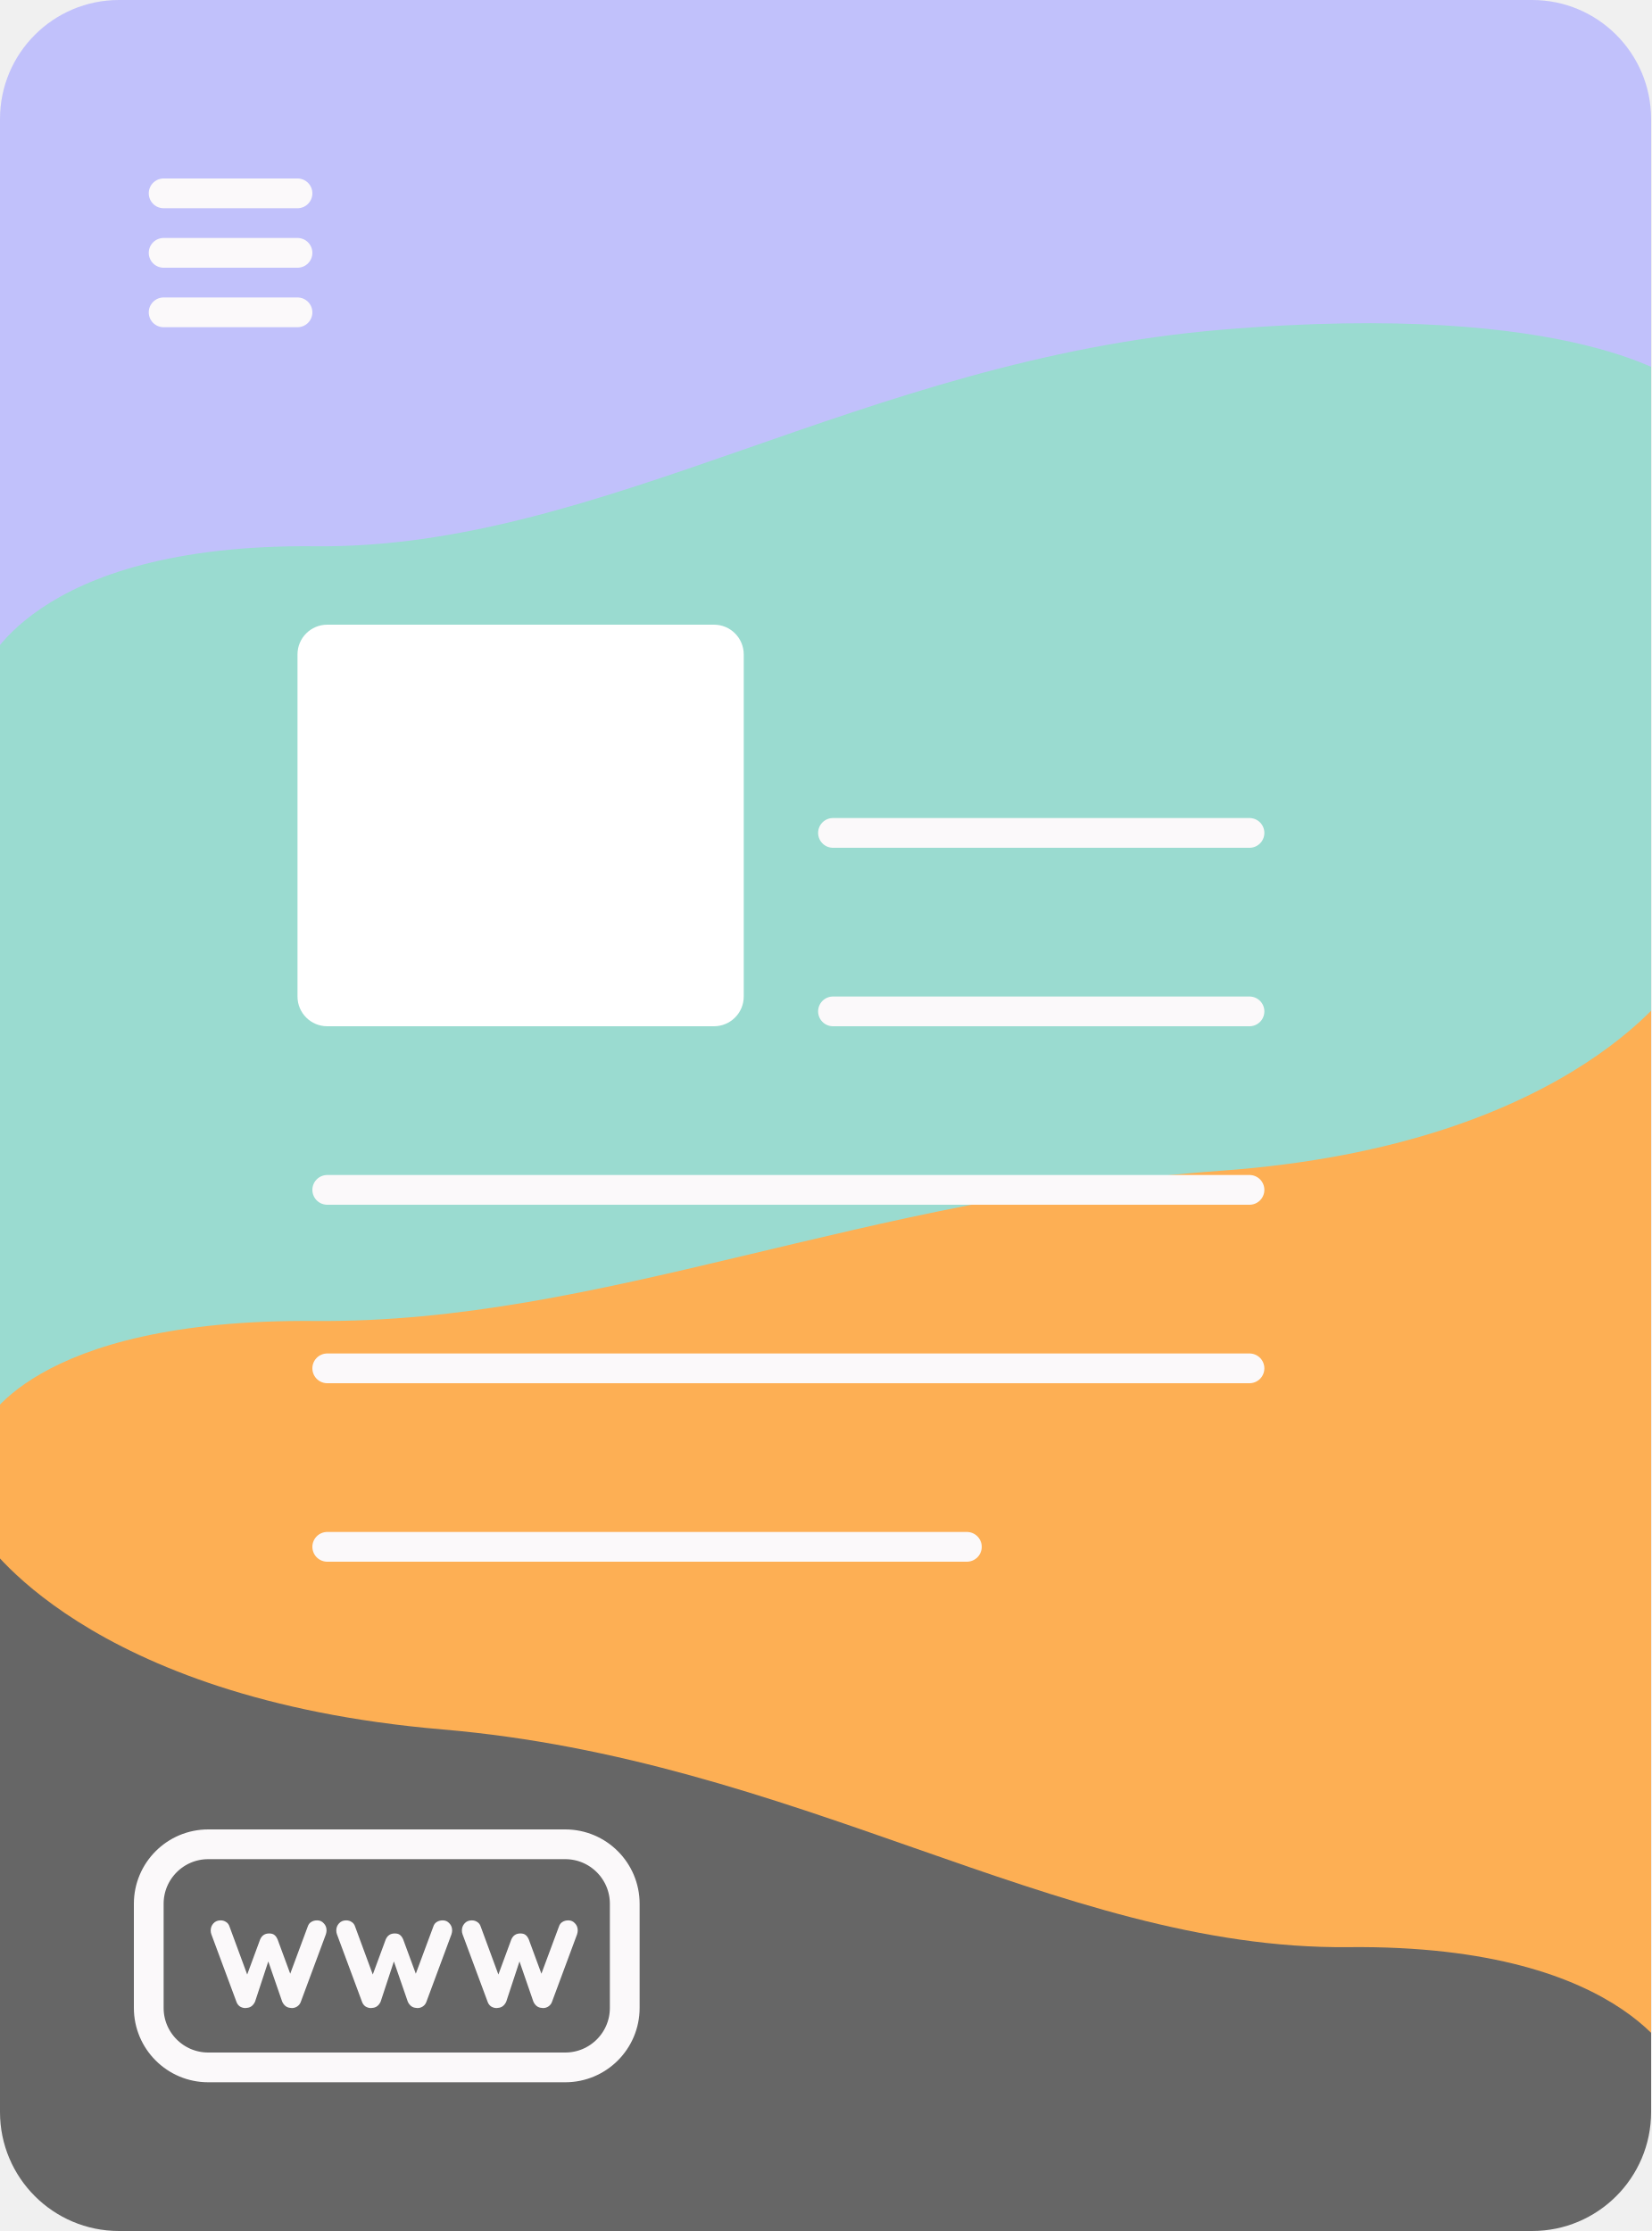
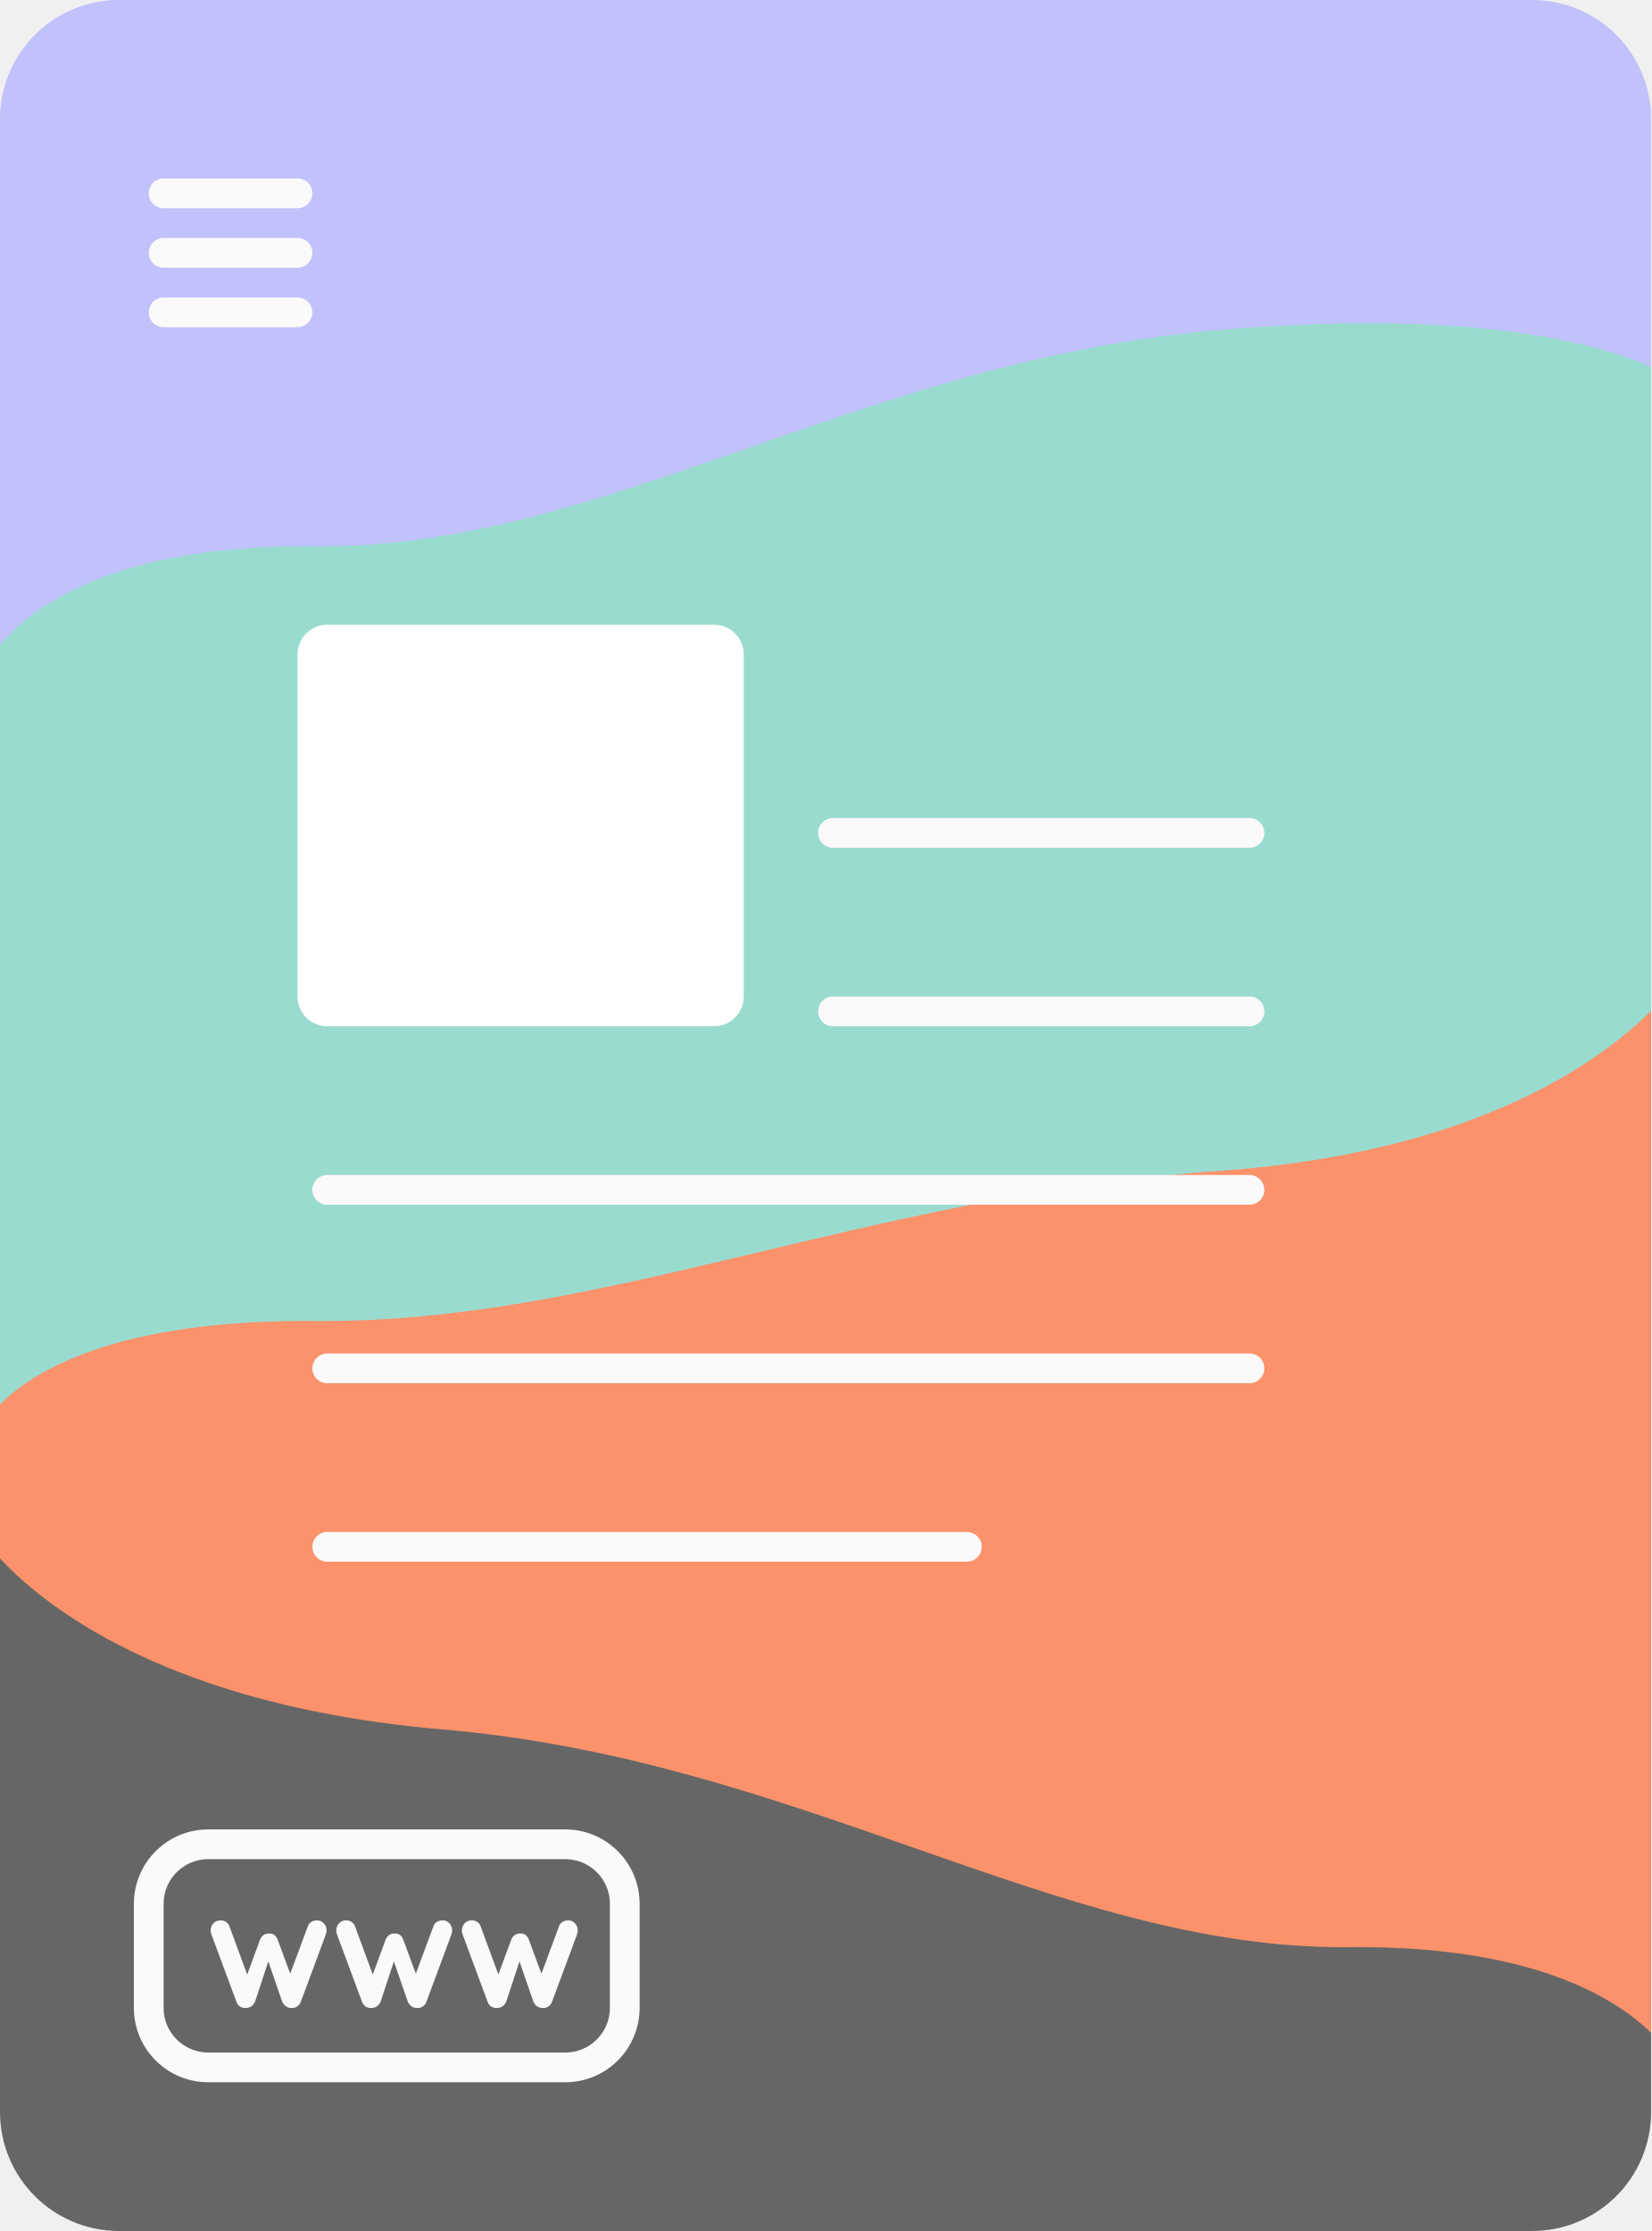
<svg xmlns="http://www.w3.org/2000/svg" width="111" height="150" viewBox="0 0 111 150" fill="none">
  <mask id="mask0" mask-type="alpha" maskUnits="userSpaceOnUse" x="0" y="0" width="111" height="150">
    <rect width="111" height="150" rx="8" fill="#C4C4C4" />
  </mask>
  <g mask="url(#mask0)">
    <path d="M-1.16 98.856C-1.16 98.856 20.945 91.174 56.005 91.174C91.065 91.174 113.002 81.848 113.002 81.848V154.037H-1.16V98.856Z" fill="#666666" />
-     <path fill-rule="evenodd" clip-rule="evenodd" d="M-1.195 82.465C-1.18 82.423 1.915 73.752 21.17 73.947C31.02 74.047 40.382 70.772 50.399 67.269C60.01 63.907 70.224 60.335 82.049 59.331C106.199 57.28 113.01 62.947 113.01 62.947V54.113L113.01 54.113L113.01 139.445C113.01 139.445 109.946 130.72 90.644 130.915C80.794 131.015 71.432 127.736 61.415 124.229C51.804 120.863 41.59 117.286 29.765 116.28C5.615 114.226 -1.195 103.306 -1.195 103.306L-1.195 82.465Z" fill="#FDAF54" />
+     <path fill-rule="evenodd" clip-rule="evenodd" d="M-1.195 82.465C-1.18 82.423 1.915 73.752 21.17 73.947C31.02 74.047 40.382 70.772 50.399 67.269C60.01 63.907 70.224 60.335 82.049 59.331C106.199 57.28 113.01 62.947 113.01 62.947V54.113L113.01 54.113L113.01 139.445C113.01 139.445 109.946 130.72 90.644 130.915C80.794 131.015 71.432 127.736 61.415 124.229C51.804 120.863 41.59 117.286 29.765 116.28C5.615 114.226 -1.195 103.306 -1.195 103.306L-1.195 82.465Z" fill="#FB926B" />
    <path d="M113.001 12.443H96.026L-1.161 8.475V95.996C-1.161 95.996 1.901 88.65 21.196 88.815C40.491 88.979 57.912 80.445 82.053 78.716C106.193 76.987 113.001 65.569 113.001 65.569L113.001 12.443Z" fill="#9ADBD0" />
    <path d="M113.001 -4.622H96.026H-1.161V45.208C-1.161 45.208 1.901 36.532 21.196 36.727C40.491 36.921 57.912 24.217 82.053 22.175C106.193 20.133 113.001 25.775 113.001 25.775L113.001 -4.622Z" fill="#C1C1FB" />
    <line x1="56" y1="56" x2="84" y2="56" stroke="#FBF9FA" stroke-width="2" stroke-linecap="round" />
    <line x1="11" y1="13" x2="20" y2="13" stroke="#FBF9FA" stroke-width="2" stroke-linecap="round" />
    <line x1="11" y1="17" x2="20" y2="17" stroke="#FBF9FA" stroke-width="2" stroke-linecap="round" />
    <line x1="11" y1="21" x2="20" y2="21" stroke="#FBF9FA" stroke-width="2" stroke-linecap="round" />
    <line x1="56" y1="68" x2="84" y2="68" stroke="#FBF9FA" stroke-width="2" stroke-linecap="round" />
    <line x1="22" y1="80" x2="84" y2="80" stroke="#FBF9FA" stroke-width="2" stroke-linecap="round" />
    <line x1="22" y1="92" x2="84" y2="92" stroke="#FBF9FA" stroke-width="2" stroke-linecap="round" />
    <line x1="22" y1="104" x2="65" y2="104" stroke="#FBF9FA" stroke-width="2" stroke-linecap="round" />
    <rect x="20" y="42" width="30" height="27" rx="2" fill="white" />
    <path d="M21.326 129.115C21.502 129.115 21.649 129.181 21.766 129.313C21.891 129.438 21.953 129.599 21.953 129.797C21.953 129.863 21.938 129.947 21.909 130.05L20.226 134.582C20.182 134.714 20.101 134.82 19.984 134.901C19.874 134.974 19.753 135.011 19.621 135.011L19.533 135C19.284 134.985 19.097 134.846 18.972 134.582L18.037 131.876L17.146 134.582C17.021 134.846 16.834 134.985 16.585 135L16.497 135.011C16.365 135.011 16.24 134.974 16.123 134.901C16.013 134.82 15.936 134.714 15.892 134.582L14.209 130.05C14.18 129.969 14.165 129.885 14.165 129.797C14.165 129.614 14.224 129.456 14.341 129.324C14.466 129.185 14.627 129.115 14.825 129.115C14.972 129.115 15.096 129.152 15.199 129.225C15.309 129.291 15.386 129.394 15.43 129.533L16.618 132.756L17.487 130.402C17.604 130.131 17.806 129.995 18.092 129.995C18.246 129.995 18.363 130.028 18.444 130.094C18.532 130.16 18.605 130.263 18.664 130.402L19.511 132.701L20.688 129.533C20.732 129.394 20.809 129.291 20.919 129.225C21.029 129.152 21.165 129.115 21.326 129.115ZM29.769 129.115C29.945 129.115 30.092 129.181 30.209 129.313C30.334 129.438 30.396 129.599 30.396 129.797C30.396 129.863 30.382 129.947 30.352 130.05L28.669 134.582C28.625 134.714 28.545 134.82 28.427 134.901C28.317 134.974 28.196 135.011 28.064 135.011L27.976 135C27.727 134.985 27.54 134.846 27.415 134.582L26.48 131.876L25.589 134.582C25.465 134.846 25.278 134.985 25.028 135L24.94 135.011C24.808 135.011 24.684 134.974 24.566 134.901C24.456 134.82 24.379 134.714 24.335 134.582L22.652 130.05C22.623 129.969 22.608 129.885 22.608 129.797C22.608 129.614 22.667 129.456 22.784 129.324C22.909 129.185 23.07 129.115 23.268 129.115C23.415 129.115 23.54 129.152 23.642 129.225C23.752 129.291 23.829 129.394 23.873 129.533L25.061 132.756L25.93 130.402C26.048 130.131 26.249 129.995 26.535 129.995C26.689 129.995 26.807 130.028 26.887 130.094C26.975 130.16 27.049 130.263 27.107 130.402L27.954 132.701L29.131 129.533C29.175 129.394 29.252 129.291 29.362 129.225C29.472 129.152 29.608 129.115 29.769 129.115ZM38.213 129.115C38.389 129.115 38.535 129.181 38.653 129.313C38.777 129.438 38.84 129.599 38.84 129.797C38.84 129.863 38.825 129.947 38.796 130.05L37.113 134.582C37.069 134.714 36.988 134.82 36.871 134.901C36.761 134.974 36.64 135.011 36.508 135.011L36.42 135C36.17 134.985 35.983 134.846 35.859 134.582L34.924 131.876L34.033 134.582C33.908 134.846 33.721 134.985 33.472 135L33.384 135.011C33.252 135.011 33.127 134.974 33.01 134.901C32.9 134.82 32.823 134.714 32.779 134.582L31.096 130.05C31.066 129.969 31.052 129.885 31.052 129.797C31.052 129.614 31.11 129.456 31.228 129.324C31.352 129.185 31.514 129.115 31.712 129.115C31.858 129.115 31.983 129.152 32.086 129.225C32.196 129.291 32.273 129.394 32.317 129.533L33.505 132.756L34.374 130.402C34.491 130.131 34.693 129.995 34.979 129.995C35.133 129.995 35.25 130.028 35.331 130.094C35.419 130.16 35.492 130.263 35.551 130.402L36.398 132.701L37.575 129.533C37.619 129.394 37.696 129.291 37.806 129.225C37.916 129.152 38.051 129.115 38.213 129.115Z" fill="#FBF9FA" />
    <rect x="10" y="124" width="32" height="15" rx="4" stroke="#FBF9FA" stroke-width="2" />
  </g>
</svg>
